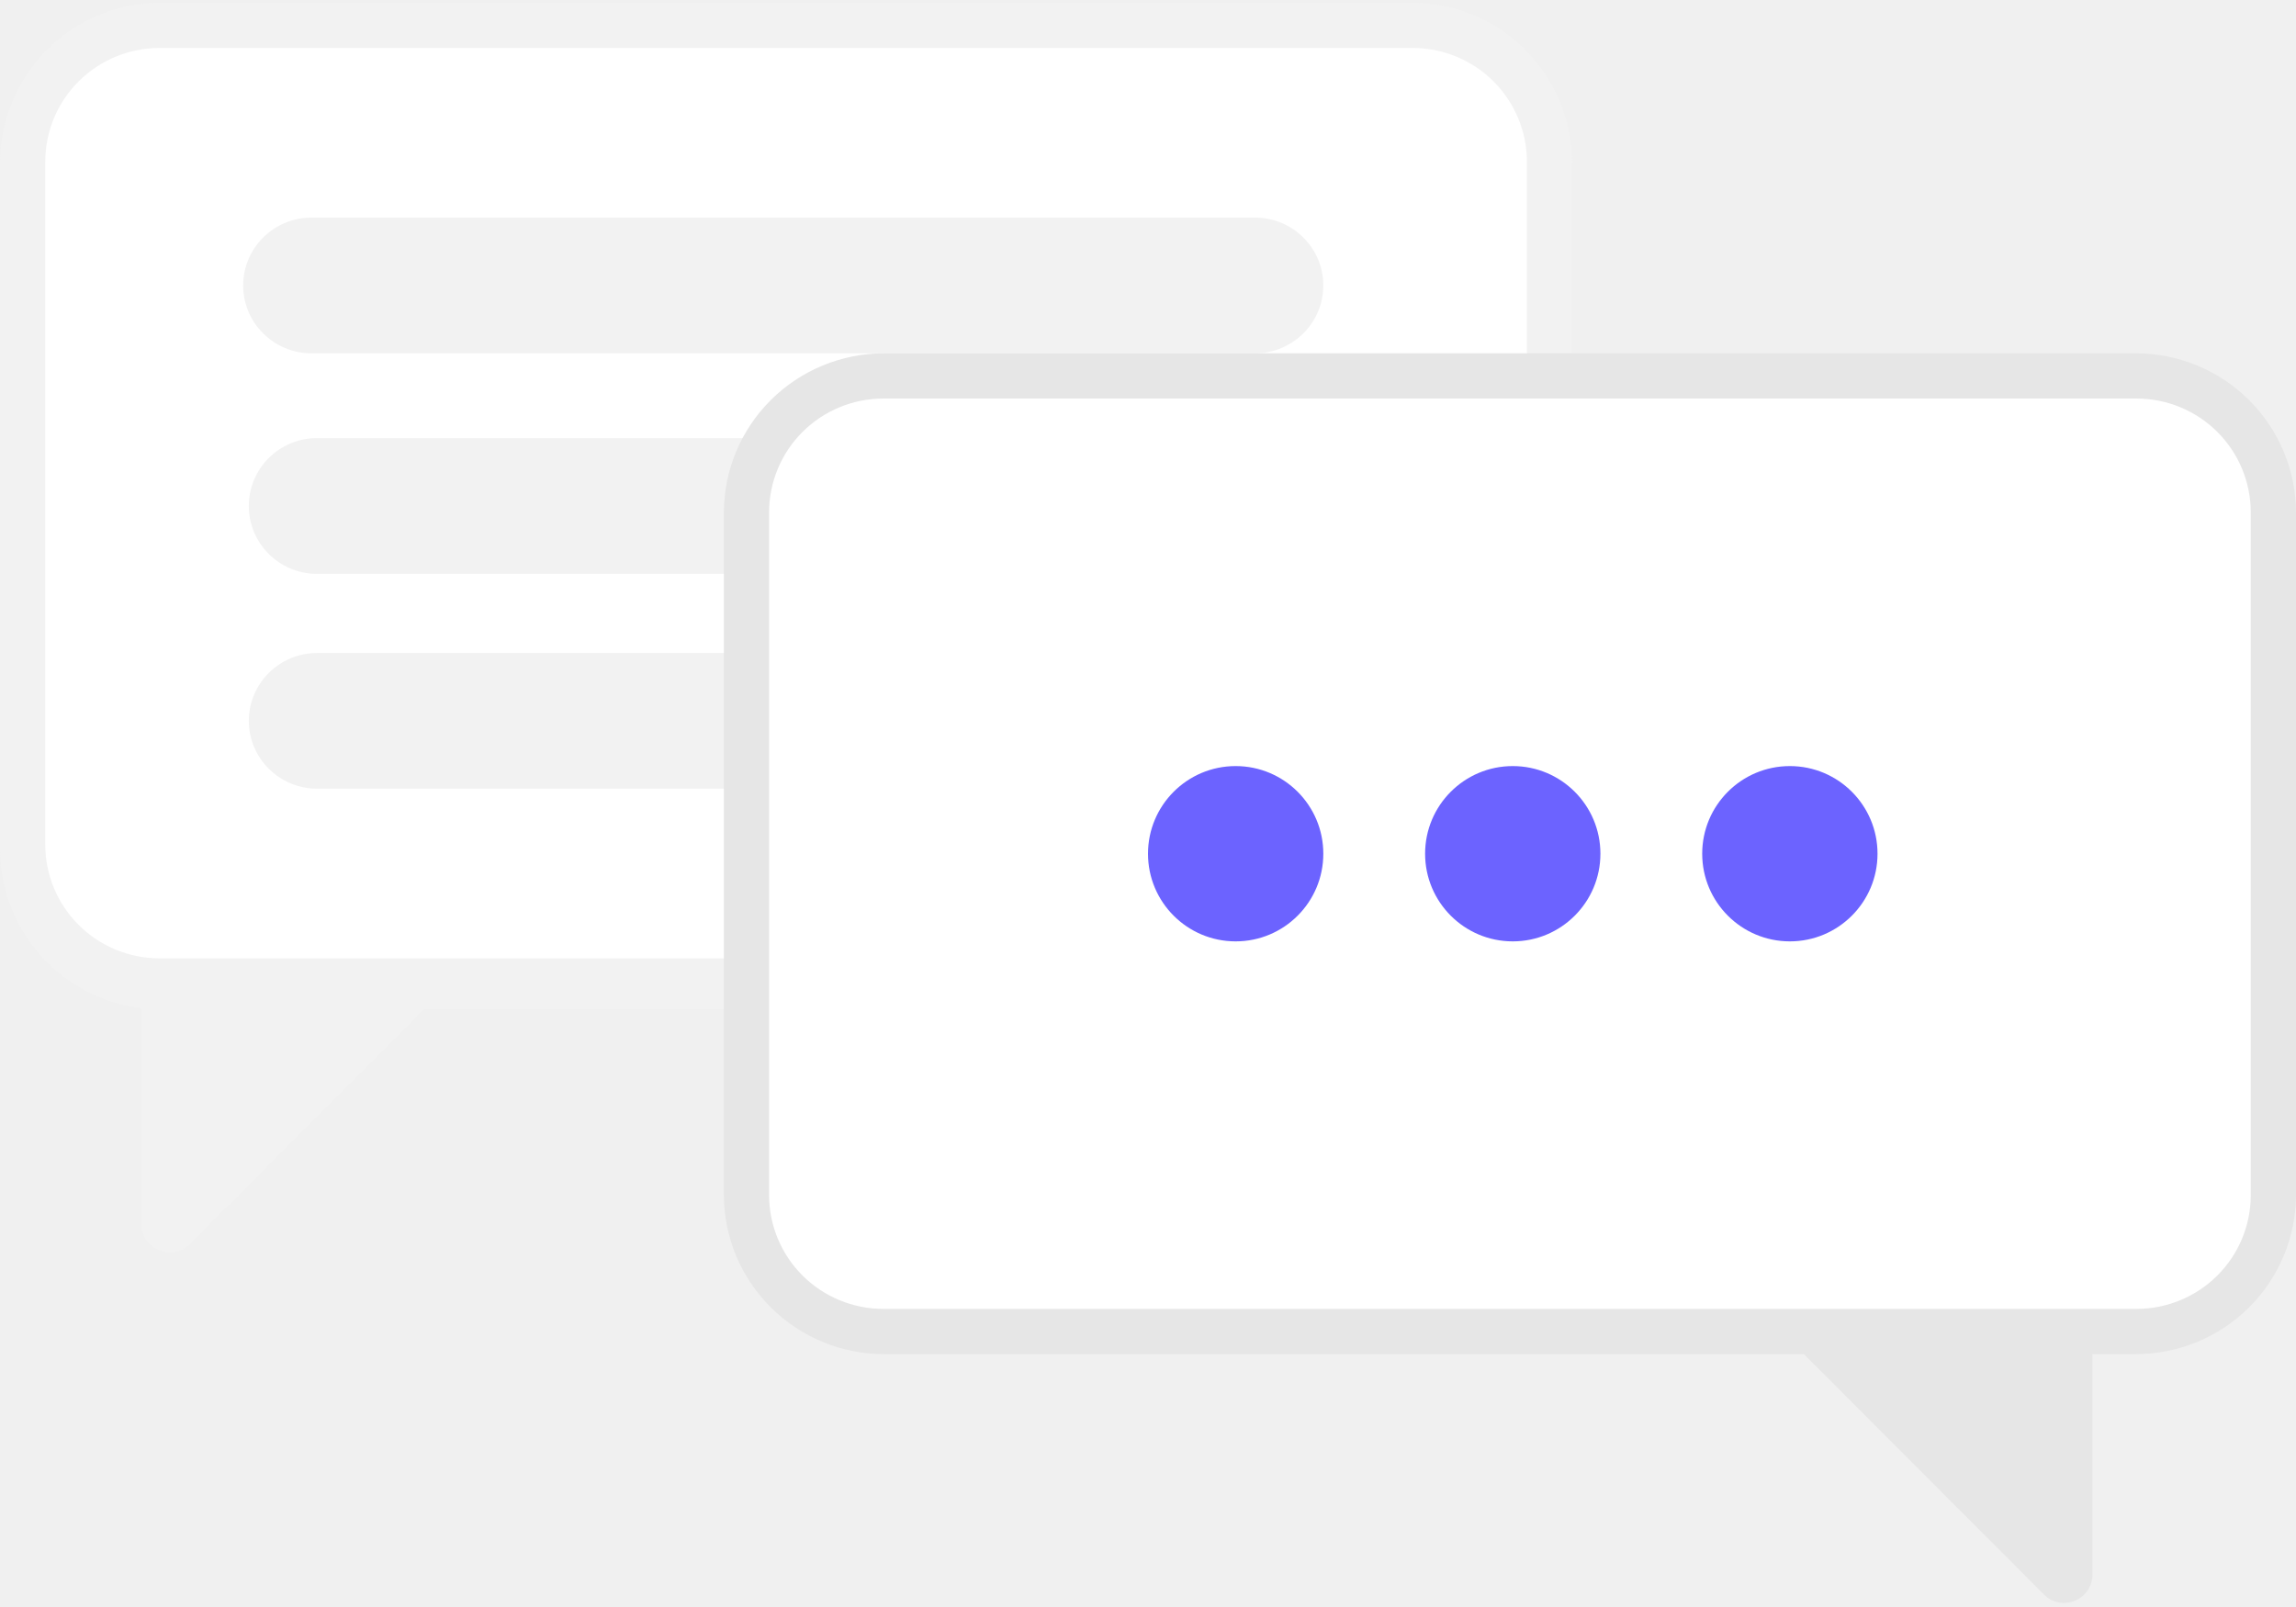
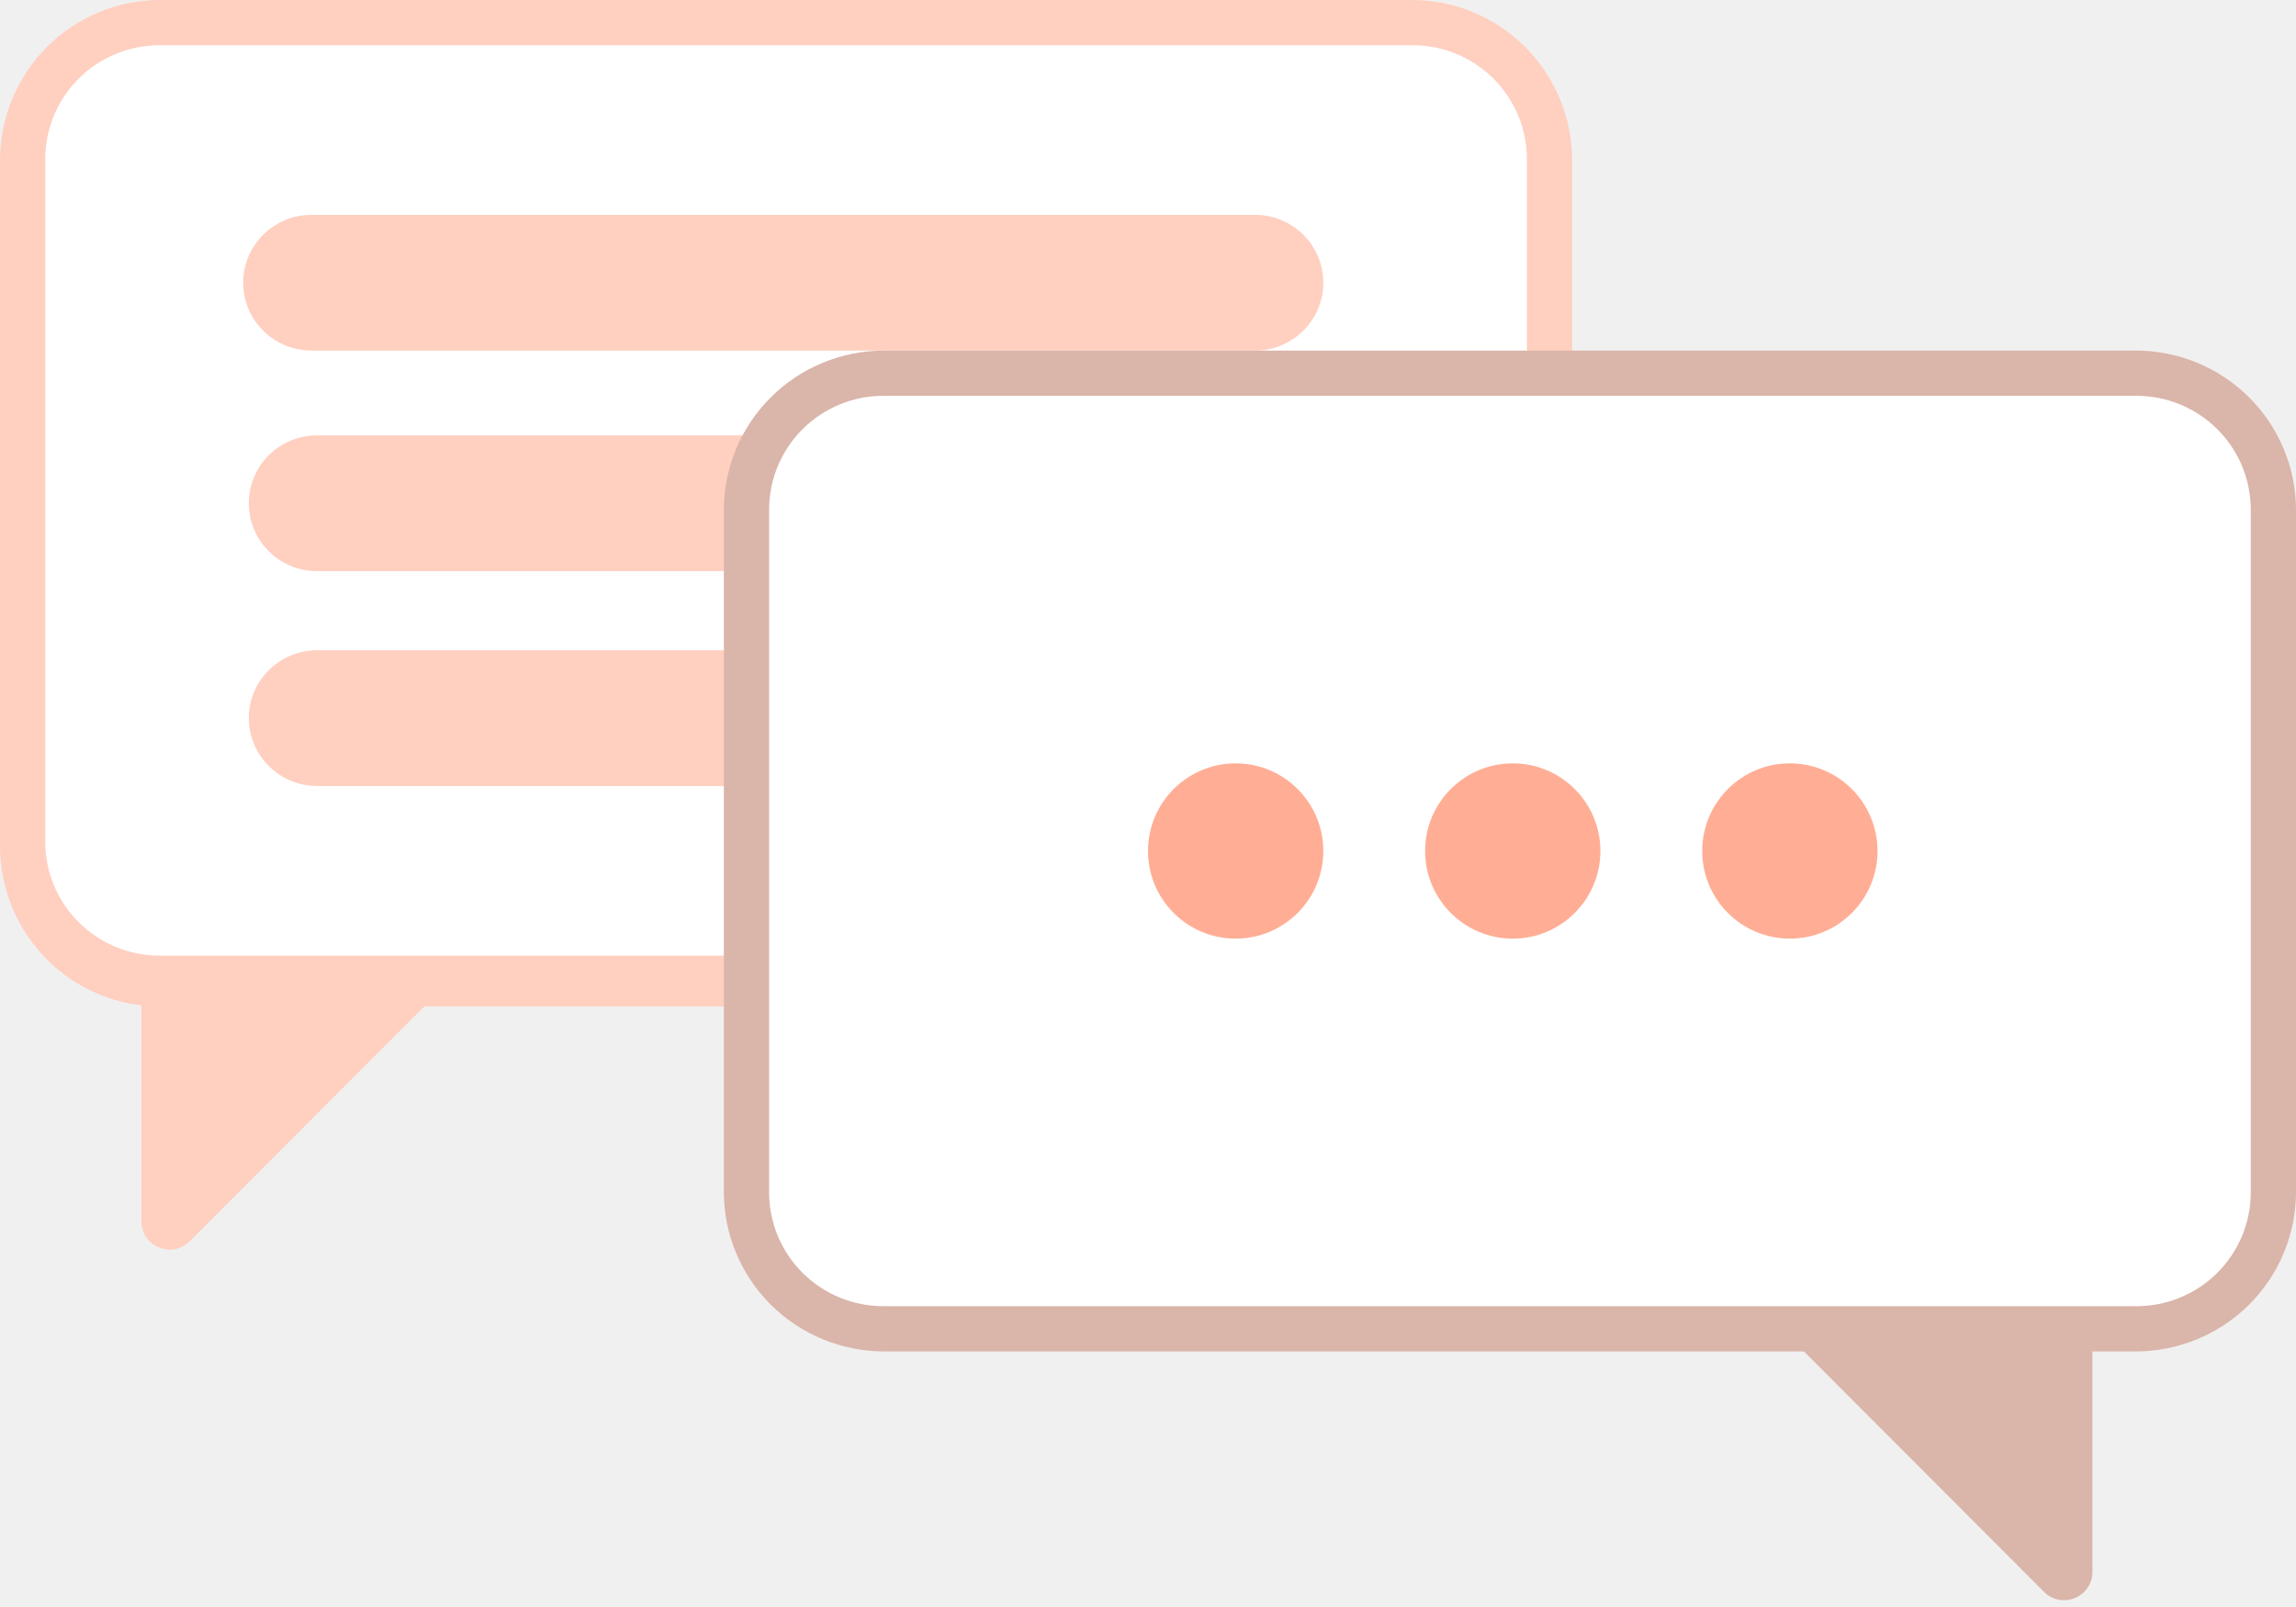
<svg xmlns="http://www.w3.org/2000/svg" width="230" height="161" viewBox="0 0 230 161" fill="none">
  <g id="message">
    <g id="static">
-       <path id="Vector" d="M16.038 0.273H141.45C145.702 0.278 149.778 1.972 152.785 4.983C155.792 7.994 157.483 12.077 157.488 16.336V85.049C157.483 89.307 155.792 93.39 152.785 96.401C149.778 99.412 145.702 101.106 141.45 101.111H16.038C11.786 101.106 7.709 99.412 4.703 96.401C1.696 93.39 0.005 89.307 0 85.049V16.336C0.005 12.077 1.696 7.994 4.703 4.983C7.709 1.972 11.786 0.278 16.038 0.273V0.273Z" fill="#F2F2F2" />
-       <path id="Vector_2" d="M15.966 4.805H141.521C144.553 4.809 147.459 6.01 149.603 8.145C151.746 10.281 152.952 13.176 152.956 16.196V84.622C152.952 87.642 151.746 90.537 149.603 92.672C147.459 94.808 144.553 96.009 141.521 96.012H15.966C12.935 96.009 10.028 94.808 7.885 92.672C5.741 90.537 4.535 87.642 4.532 84.622V16.196C4.535 13.176 5.741 10.281 7.885 8.145C10.028 6.01 12.935 4.809 15.966 4.805Z" fill="white" />
-       <path id="Vector_3" d="M17.023 125.47C16.643 125.469 16.267 125.393 15.917 125.246C15.394 125.036 14.947 124.672 14.634 124.203C14.321 123.734 14.157 123.181 14.163 122.617V98.781L45.887 97.712L19.014 124.629C18.754 124.895 18.445 125.106 18.103 125.25C17.761 125.394 17.394 125.469 17.023 125.47V125.47Z" fill="#F2F2F2" />
-       <path id="Vector_4" d="M125.711 21.8H31.21C27.427 21.8 24.36 24.844 24.36 28.599V28.599C24.36 32.353 27.427 35.397 31.21 35.397H125.711C129.494 35.397 132.562 32.353 132.562 28.599C132.562 24.844 129.494 21.8 125.711 21.8Z" fill="#F2F2F2" />
-       <path id="Vector_5" d="M125.747 43.894H31.741C27.977 43.894 24.926 46.938 24.926 50.692V50.692C24.926 54.447 27.977 57.49 31.741 57.49H125.747C129.51 57.49 132.562 54.447 132.562 50.692C132.562 46.938 129.51 43.894 125.747 43.894Z" fill="#F2F2F2" />
-       <path id="Vector_6" d="M126.277 65.421H31.777C27.993 65.421 24.926 68.465 24.926 72.219V72.219C24.926 75.974 27.993 79.017 31.777 79.017H126.277C130.061 79.017 133.128 75.974 133.128 72.219C133.128 68.465 130.061 65.421 126.277 65.421Z" fill="#F2F2F2" />
+       <path id="Vector" d="M16.038 0H141.45C145.702 0.005 149.778 1.699 152.785 4.71C155.792 7.721 157.483 11.804 157.488 16.062V84.775C157.483 89.034 155.792 93.116 152.785 96.128C149.778 99.139 145.702 100.833 141.45 100.837H16.038C11.786 100.833 7.709 99.139 4.703 96.128C1.696 93.116 0.005 89.034 0 84.775V16.062C0.005 11.804 1.696 7.721 4.703 4.71C7.709 1.699 11.786 0.005 16.038 0Z" fill="#FFCFC0" />
+       <path id="Vector_2" d="M15.966 4.532H141.521C144.553 4.535 147.459 5.737 149.603 7.872C151.746 10.007 152.952 12.903 152.956 15.922V84.349C152.952 87.368 151.746 90.264 149.603 92.399C147.459 94.534 144.553 95.736 141.521 95.739H15.966C12.935 95.736 10.028 94.534 7.885 92.399C5.741 90.264 4.535 87.368 4.532 84.349V15.922C4.535 12.903 5.741 10.007 7.885 7.872C10.028 5.737 12.935 4.535 15.966 4.532Z" fill="white" />
+       <path id="Vector_3" d="M17.023 125.197C16.643 125.196 16.267 125.12 15.917 124.973C15.394 124.763 14.947 124.399 14.634 123.93C14.321 123.46 14.157 122.907 14.163 122.343V98.508L45.887 97.438L19.014 124.356C18.754 124.621 18.445 124.832 18.103 124.977C17.761 125.121 17.394 125.196 17.023 125.197Z" fill="#FFCFC0" />
+       <path id="Vector_4" d="M125.711 21.527H31.21C27.427 21.527 24.36 24.571 24.36 28.325V28.325C24.36 32.08 27.427 35.123 31.21 35.123H125.711C129.494 35.123 132.562 32.08 132.562 28.325C132.562 24.571 129.494 21.527 125.711 21.527Z" fill="#FFCFC0" />
+       <path id="Vector_5" d="M125.747 43.621H31.741C27.977 43.621 24.926 46.664 24.926 50.419V50.419C24.926 54.173 27.977 57.217 31.741 57.217H125.747C129.51 57.217 132.562 54.173 132.562 50.419C132.562 46.664 129.51 43.621 125.747 43.621Z" fill="#FFCFC0" />
+       <path id="Vector_6" d="M126.277 65.148H31.777C27.993 65.148 24.926 68.191 24.926 71.946V71.946C24.926 75.7 27.993 78.744 31.777 78.744H126.277C130.061 78.744 133.128 75.7 133.128 71.946C133.128 68.191 130.061 65.148 126.277 65.148Z" fill="#FFCFC0" />
    </g>
    <g id="wrap-dots">
-       <path id="Vector_7" d="M213.962 35.397H88.55C84.298 35.401 80.222 37.086 77.215 40.08C74.208 43.074 72.517 47.134 72.512 51.368V119.696C72.517 123.93 74.208 127.99 77.215 130.984C80.222 133.978 84.298 135.663 88.55 135.667H213.962C218.214 135.663 222.291 133.978 225.297 130.984C228.304 127.99 229.995 123.93 230 119.696V51.368C229.995 47.134 228.304 43.074 225.297 40.08C222.291 37.086 218.214 35.401 213.962 35.397V35.397Z" fill="#E6E6E6" />
-       <path id="Vector_8" d="M214.034 39.929H88.479C85.447 39.932 82.541 41.133 80.397 43.269C78.254 45.404 77.048 48.299 77.044 51.319V119.745C77.048 122.765 78.254 125.66 80.397 127.796C82.541 129.931 85.447 131.132 88.479 131.135H214.034C217.065 131.132 219.972 129.931 222.115 127.795C224.259 125.66 225.465 122.765 225.468 119.745V51.319C225.465 48.299 224.259 45.404 222.115 43.269C219.972 41.133 217.065 39.932 214.034 39.929Z" fill="white" />
-       <path id="Vector_9" d="M204.754 159.753L177.882 132.835L209.606 133.904V157.74C209.612 158.304 209.447 158.857 209.134 159.326C208.821 159.795 208.374 160.159 207.851 160.37C207.501 160.516 207.125 160.593 206.746 160.594C206.375 160.592 206.008 160.517 205.666 160.373C205.324 160.229 205.014 160.018 204.754 159.753V159.753Z" fill="#E6E6E6" />
-       <g id="typing-indicator">
-         <path d="M123.781 94.313C128.63 94.313 132.562 90.382 132.562 85.532C132.562 80.683 128.63 76.751 123.781 76.751C118.931 76.751 115 80.683 115 85.532C115 90.382 118.931 94.313 123.781 94.313Z" fill="#6C63FF" />
-         <path d="M151.539 94.313C156.389 94.313 160.32 90.382 160.32 85.532C160.32 80.683 156.389 76.751 151.539 76.751C146.69 76.751 142.759 80.683 142.759 85.532C142.759 90.382 146.69 94.313 151.539 94.313Z" fill="#6C63FF" />
-         <path d="M179.298 94.313C184.147 94.313 188.079 90.382 188.079 85.532C188.079 80.683 184.147 76.751 179.298 76.751C174.448 76.751 170.517 80.683 170.517 85.532C170.517 90.382 174.448 94.313 179.298 94.313Z" fill="#6C63FF" />
-       </g>
+       <path id="Vector_7" d="M213.962 35.123H88.55C84.298 35.128 80.222 36.812 77.215 39.806C74.208 42.801 72.517 46.861 72.512 51.095V119.422C72.517 123.657 74.208 127.716 77.215 130.711C80.222 133.705 84.298 135.389 88.55 135.394H213.962C218.214 135.389 222.291 133.705 225.297 130.711C228.304 127.716 229.995 123.657 230 119.422V51.095C229.995 46.861 228.304 42.801 225.297 39.806C222.291 36.812 218.214 35.128 213.962 35.123Z" fill="#DAB5AA" />
+       <path id="Vector_8" d="M214.034 39.655H88.479C85.447 39.659 82.541 40.86 80.397 42.995C78.254 45.13 77.048 48.026 77.044 51.046V119.472C77.048 122.492 78.254 125.387 80.397 127.522C82.541 129.658 85.447 130.859 88.479 130.862H214.034C217.065 130.859 219.972 129.657 222.115 127.522C224.259 125.387 225.465 122.492 225.468 119.472V51.046C225.465 48.026 224.259 45.13 222.115 42.995C219.972 40.86 217.065 39.659 214.034 39.655Z" fill="white" />
+       <path id="Vector_9" d="M204.754 159.479L177.882 132.562L209.606 133.631V157.466C209.612 158.031 209.447 158.584 209.134 159.053C208.821 159.522 208.374 159.886 207.851 160.096C207.501 160.243 207.125 160.319 206.746 160.32C206.375 160.319 206.008 160.244 205.666 160.1C205.324 159.955 205.014 159.744 204.754 159.479Z" fill="#DAB5AA" />
+     </g>
+     <g id="typing-indicator">
+       <path d="M123.781 94.039C128.63 94.039 132.562 90.108 132.562 85.259C132.562 80.409 128.63 76.478 123.781 76.478C118.931 76.478 115 80.409 115 85.259C115 90.108 118.931 94.039 123.781 94.039Z" fill="#FFAE95" />
+       <path d="M151.539 94.039C156.389 94.039 160.32 90.108 160.32 85.259C160.32 80.409 156.389 76.478 151.539 76.478C146.69 76.478 142.759 80.409 142.759 85.259C142.759 90.108 146.69 94.039 151.539 94.039Z" fill="#FFAE95" />
+       <path d="M179.298 94.039C184.148 94.039 188.079 90.108 188.079 85.259C188.079 80.409 184.148 76.478 179.298 76.478C174.449 76.478 170.517 80.409 170.517 85.259C170.517 90.108 174.449 94.039 179.298 94.039Z" fill="#FFAE95" />
    </g>
  </g>
</svg>
